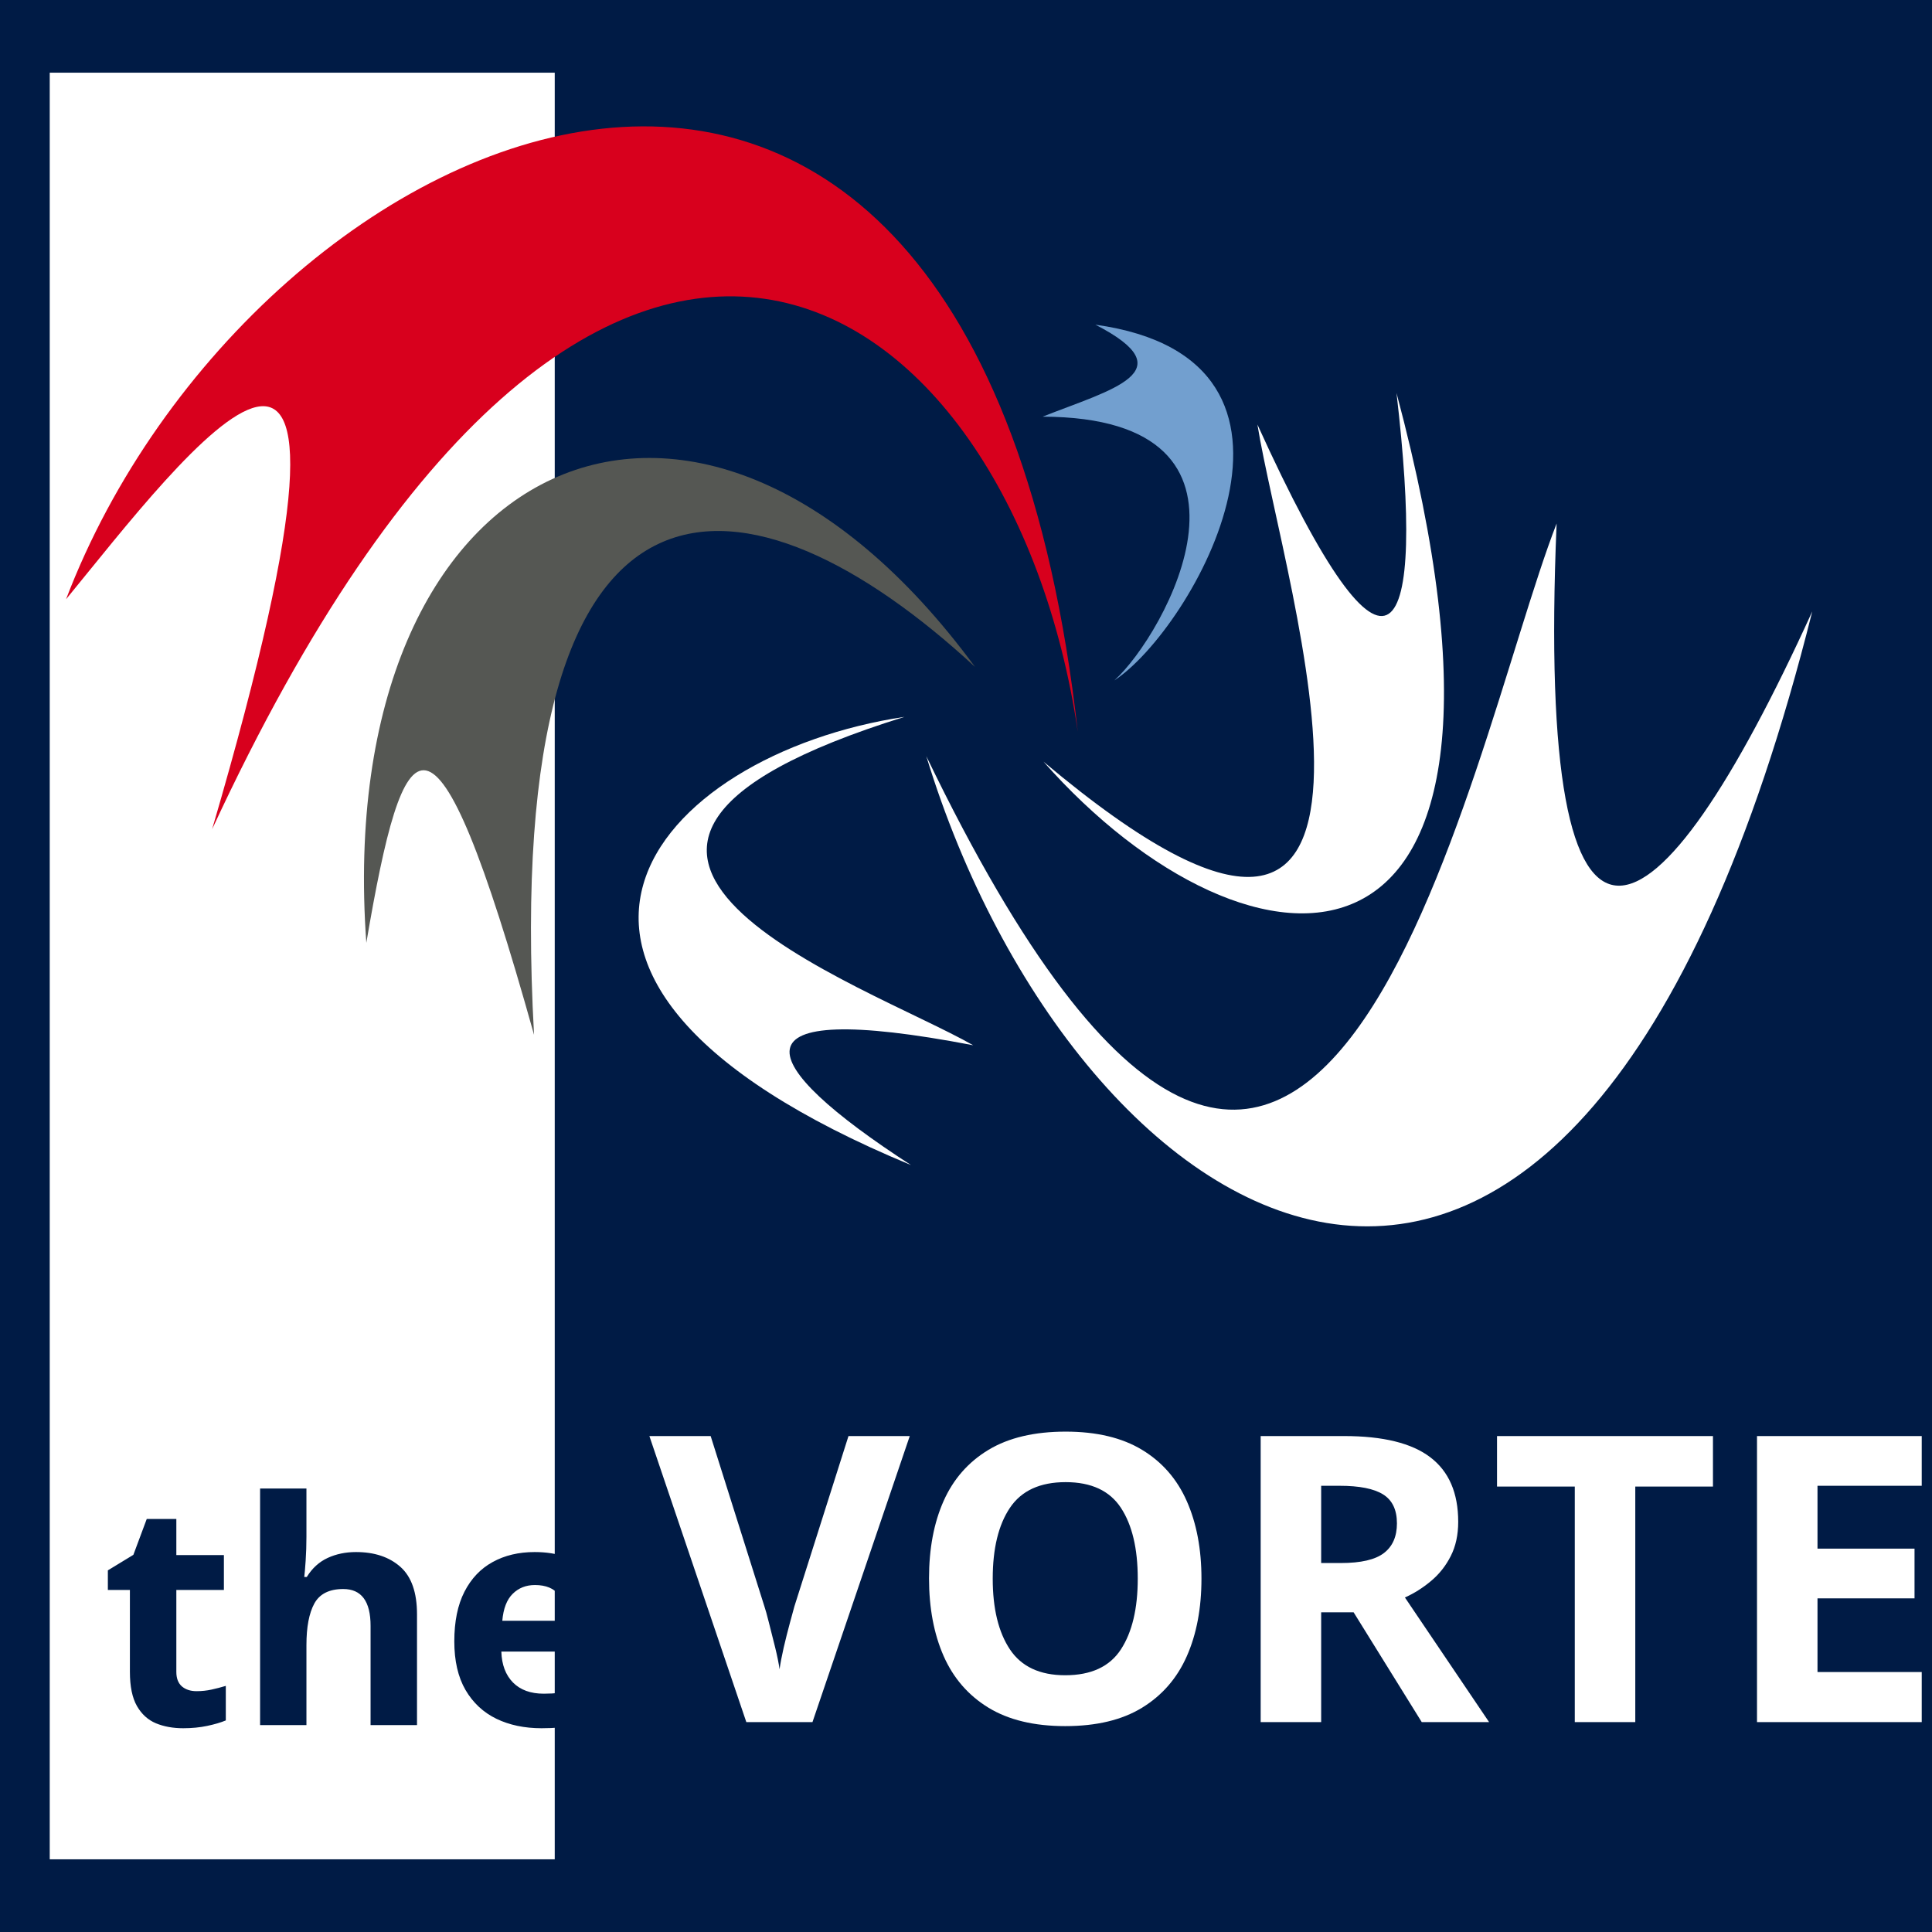
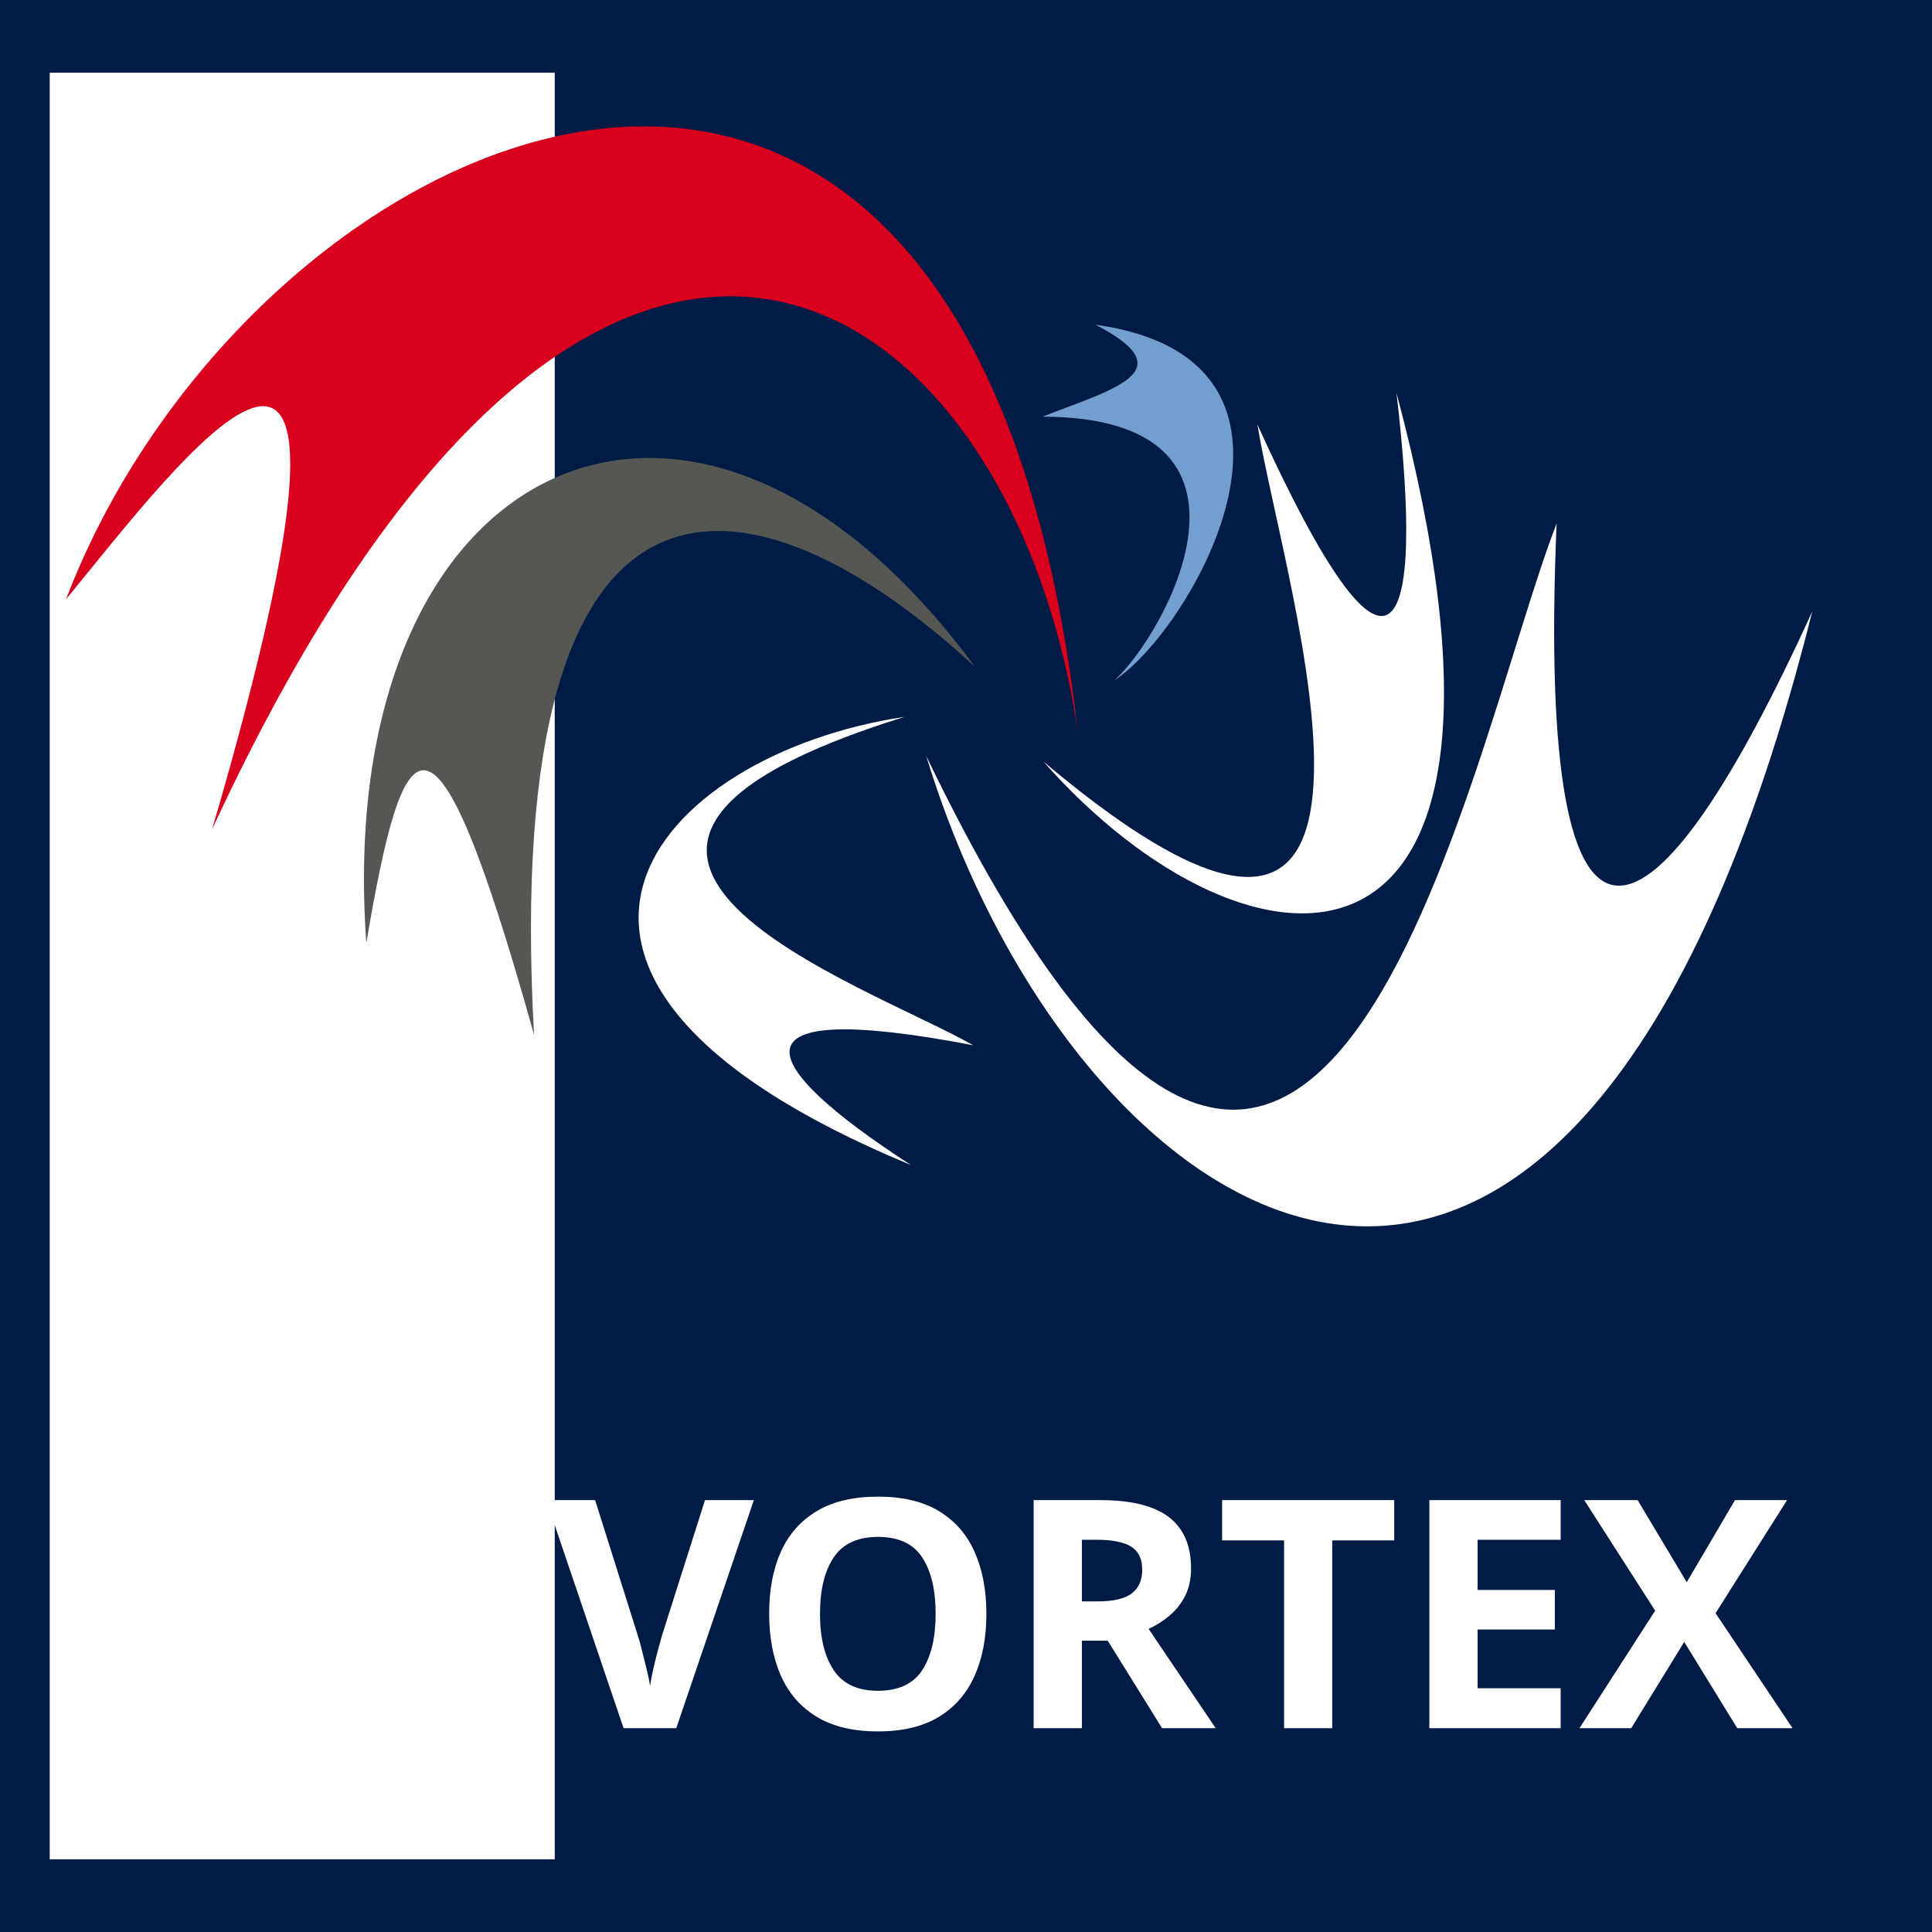
<svg xmlns="http://www.w3.org/2000/svg" id="svg4701" version="1.1" width="347.821" height="347.821">
  <defs id="defs4705">
    </defs>
  <rect style="fill:#001b45;fill-opacity:1;fill-rule:evenodd;stroke:none" id="rect5385" width="347.821" height="347.821" x="0" y="0" />
  <rect style="fill:#ffffff;fill-opacity:1;fill-rule:evenodd;stroke:none" id="rect5387" width="90.916" height="321.649" x="8.954" y="13.086" />
  <path style="fill:#d8001d;stroke:none" d="M 11.89,107.886 C 45.341,20.155 174.95,-38.227 194.037,131.75 182.073,50.403 107.654,-0.627 38.19,149.283 74.017,26.878 32.505,82.757 11.89,107.886 z" id="path4823" />
  <path style="fill:#555753;fill-opacity:1;stroke:none" d="M 65.95,169.738 C 72.67,130.329 77.856,120.9 96.145,186.297 90.036,75.961 135.467,83.038 175.53,120.061 124.95,51.24 59.647,82.179 65.95,169.738 z" id="path4825" />
  <path style="fill:#729fcf;fill-opacity:1;stroke:none" d="m 187.706,75.012 c 12.345,-4.883 25.915,-8.112 9.497,-16.559 45.262,6.294 17.464,54.86 3.409,64.044 9.063,-8.108 30.968,-47.363 -12.906,-47.485 z" id="path5337" />
  <path style="fill:#ffffff;fill-opacity:1;stroke:none" d="m 166.764,136.133 c 70.758,146.803 97.445,-0.713 113.476,-41.884 -3.851,91.101 17.948,77.49 46.024,15.828 -43.13,172.296 -132.913,113.201 -159.5,26.056 z" id="path5339" />
  <path style="fill:#ffffff;fill-opacity:1;stroke:none" d="m 162.836,129.057 c -77.699,24.186 -6.792,48.184 12.368,59.121 -44.715,-8.582 -39.591,3.184 -11.192,21.572 -81.941,-33.936 -46.169,-73.95 -1.176,-80.693 z" id="path5339-5" />
  <path style="fill:#ffffff;fill-opacity:1;stroke:none" d="m 187.855,137.117 c 73.66,61.97 43.197,-31.769 38.518,-60.692 24.438,53.825 30.24,38.954 25.043,-5.673 30.254,113.333 -26.7,108.113 -63.56,66.366 z" id="path5339-5-4" />
-   <text xml:space="preserve" style="font-size:56.054px;font-style:normal;font-variant:normal;font-weight:bold;font-stretch:normal;fill:#001b45;fill-opacity:1;stroke:none;font-family:Impact;-inkscape-font-specification:Impact Bold" x="18.122" y="310.576" id="text5389">
-     <tspan id="tspan5391" x="18.122" y="310.576">the</tspan>
-   </text>
-   <text xml:space="preserve" style="font-size:72.121px;font-style:normal;font-variant:normal;font-weight:bold;font-stretch:normal;fill:#ffffff;fill-opacity:1;stroke:none;font-family:Impact;-inkscape-font-specification:Impact Bold" x="116.909" y="310.035" id="text5389-9">
-     <tspan id="tspan5391-6" x="116.909" y="310.035">VORTEX</tspan>
+   <text xml:space="preserve" style="font-style:normal;font-variant:normal;font-weight:bold;font-stretch:normal;font-size:57.5px;font-family:Impact;-inkscape-font-specification:'Impact Bold';fill:#ffffff;fill-opacity:1;stroke:none" x="98.343" y="311.127" id="text5389-9">
+     <tspan id="tspan5391-6" x="98.343" y="311.127" style="font-style:normal;font-variant:normal;font-weight:600;font-stretch:normal;font-size:57.5px;font-family:'ITC Lubalin Graph Std';-inkscape-font-specification:'ITC Lubalin Graph Std Semi-Bold'">VORTEX</tspan>
  </text>
</svg>
